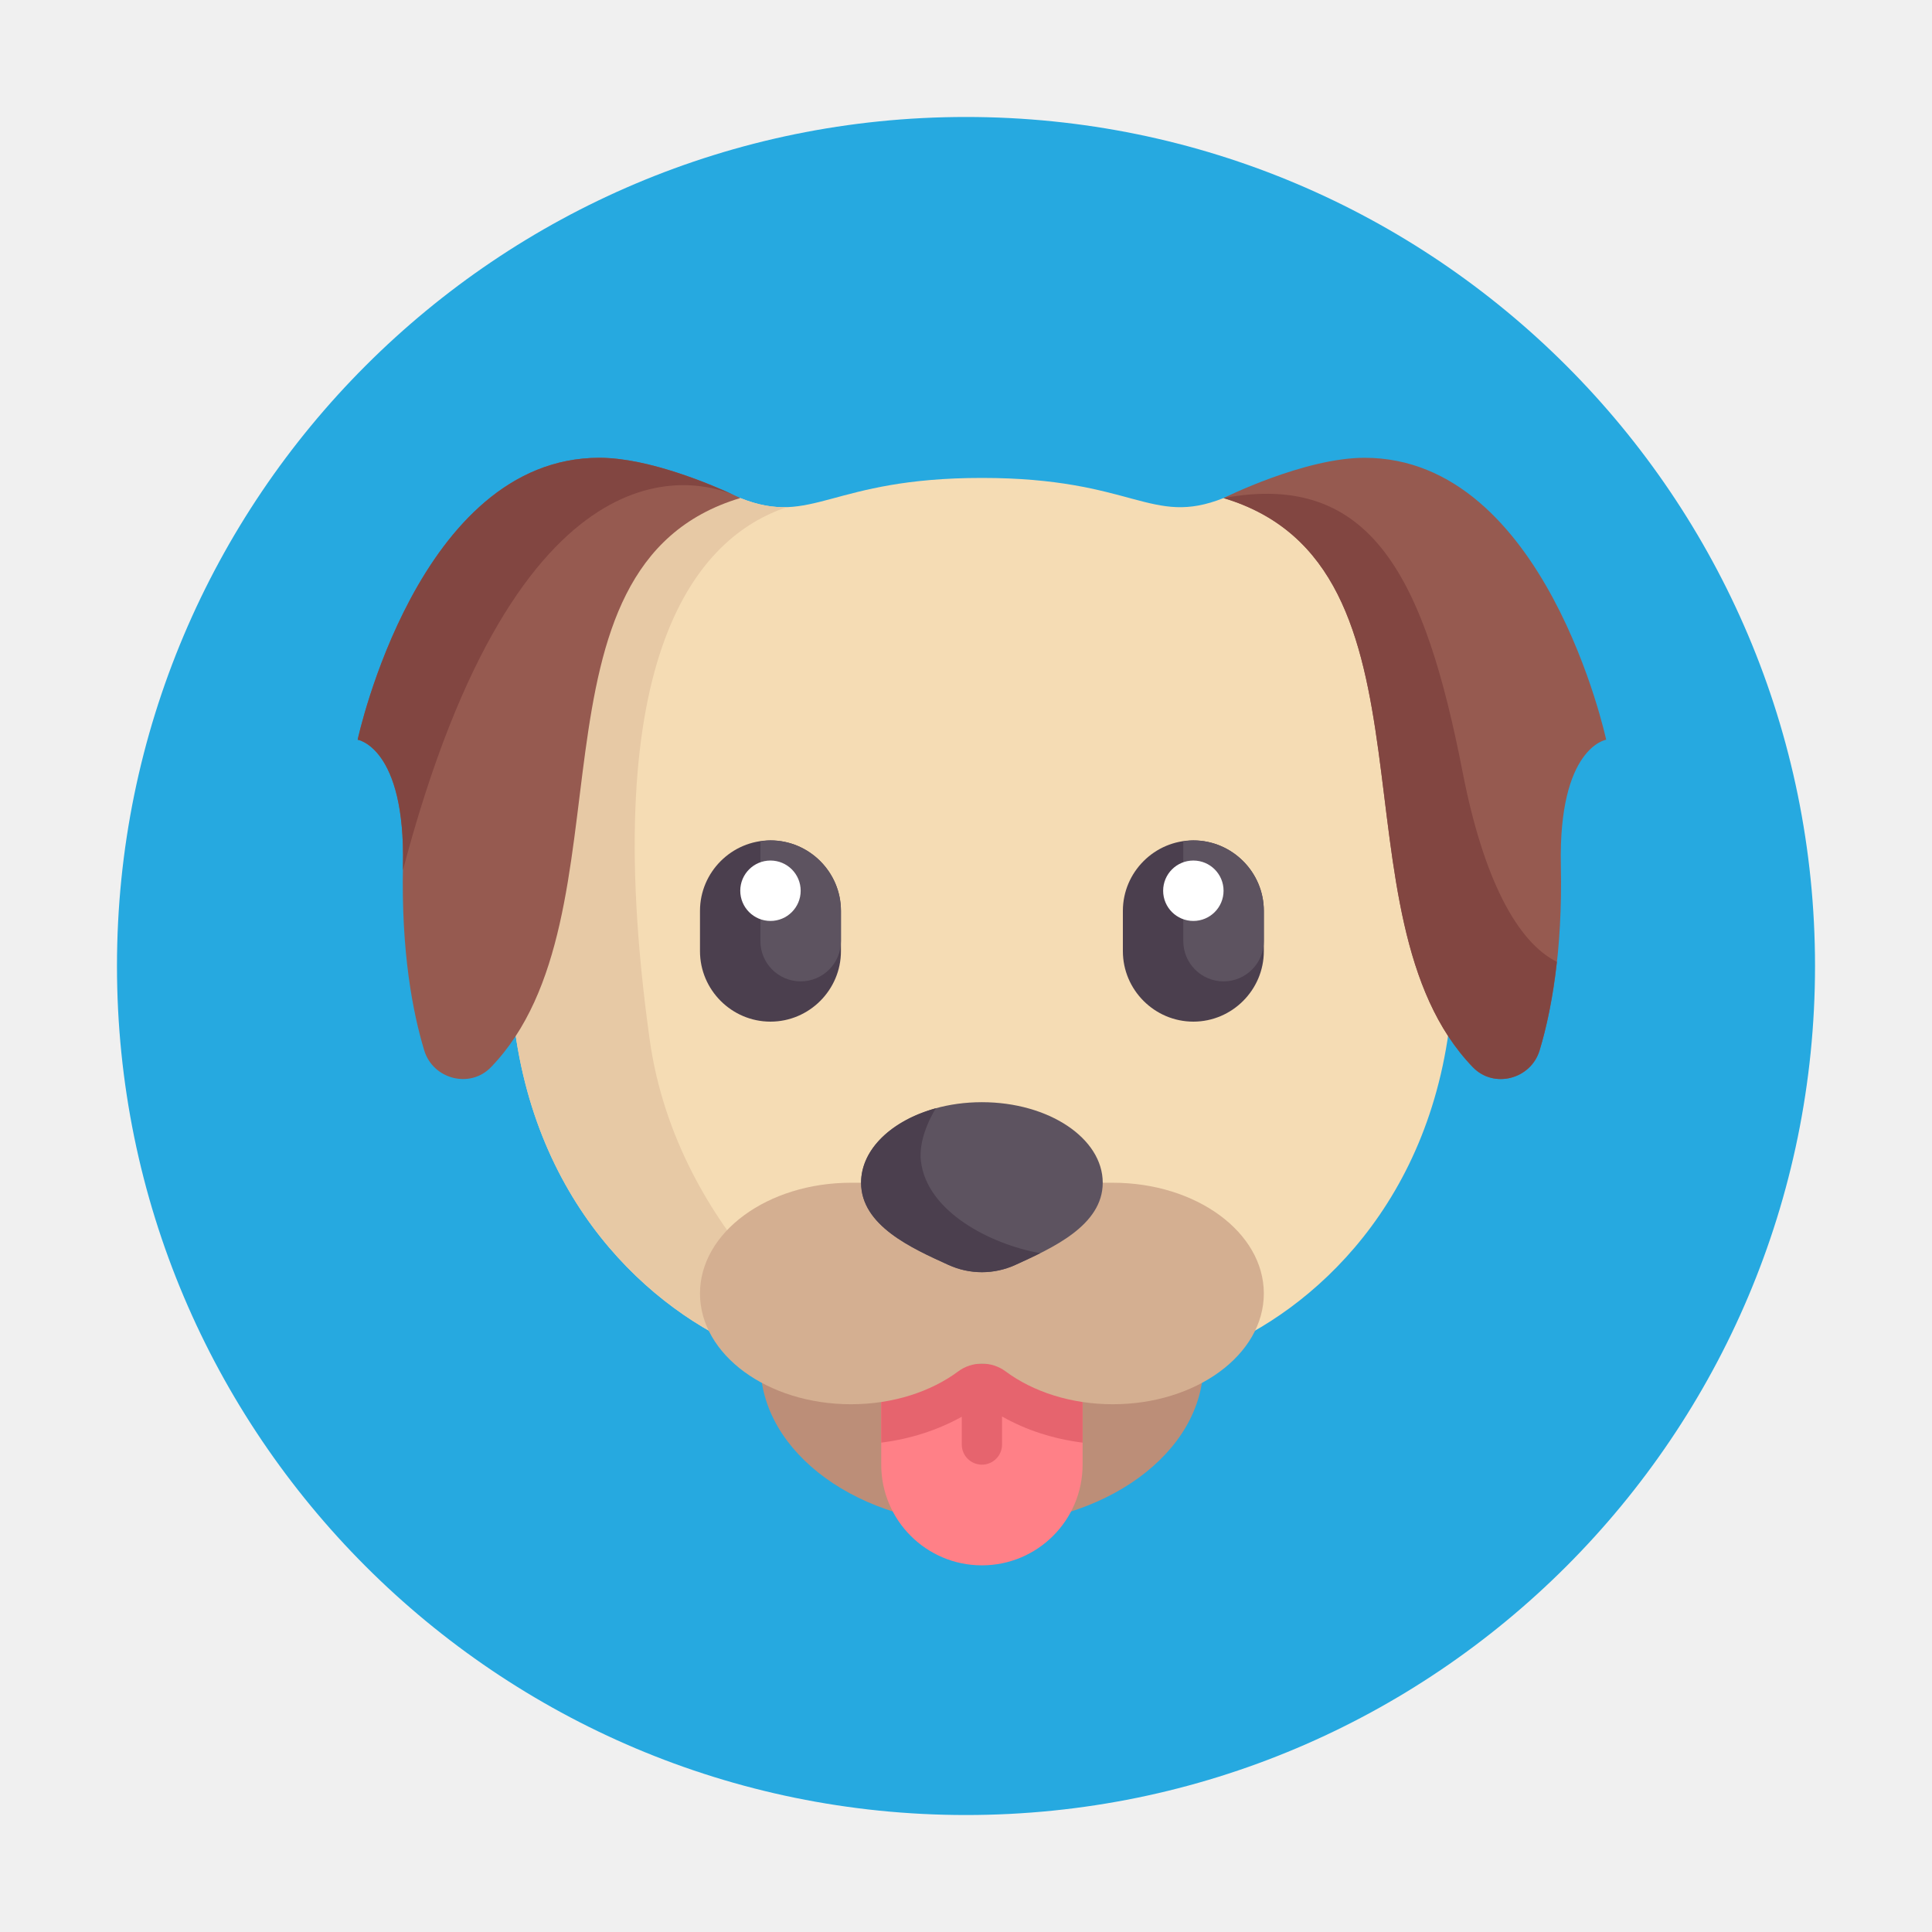
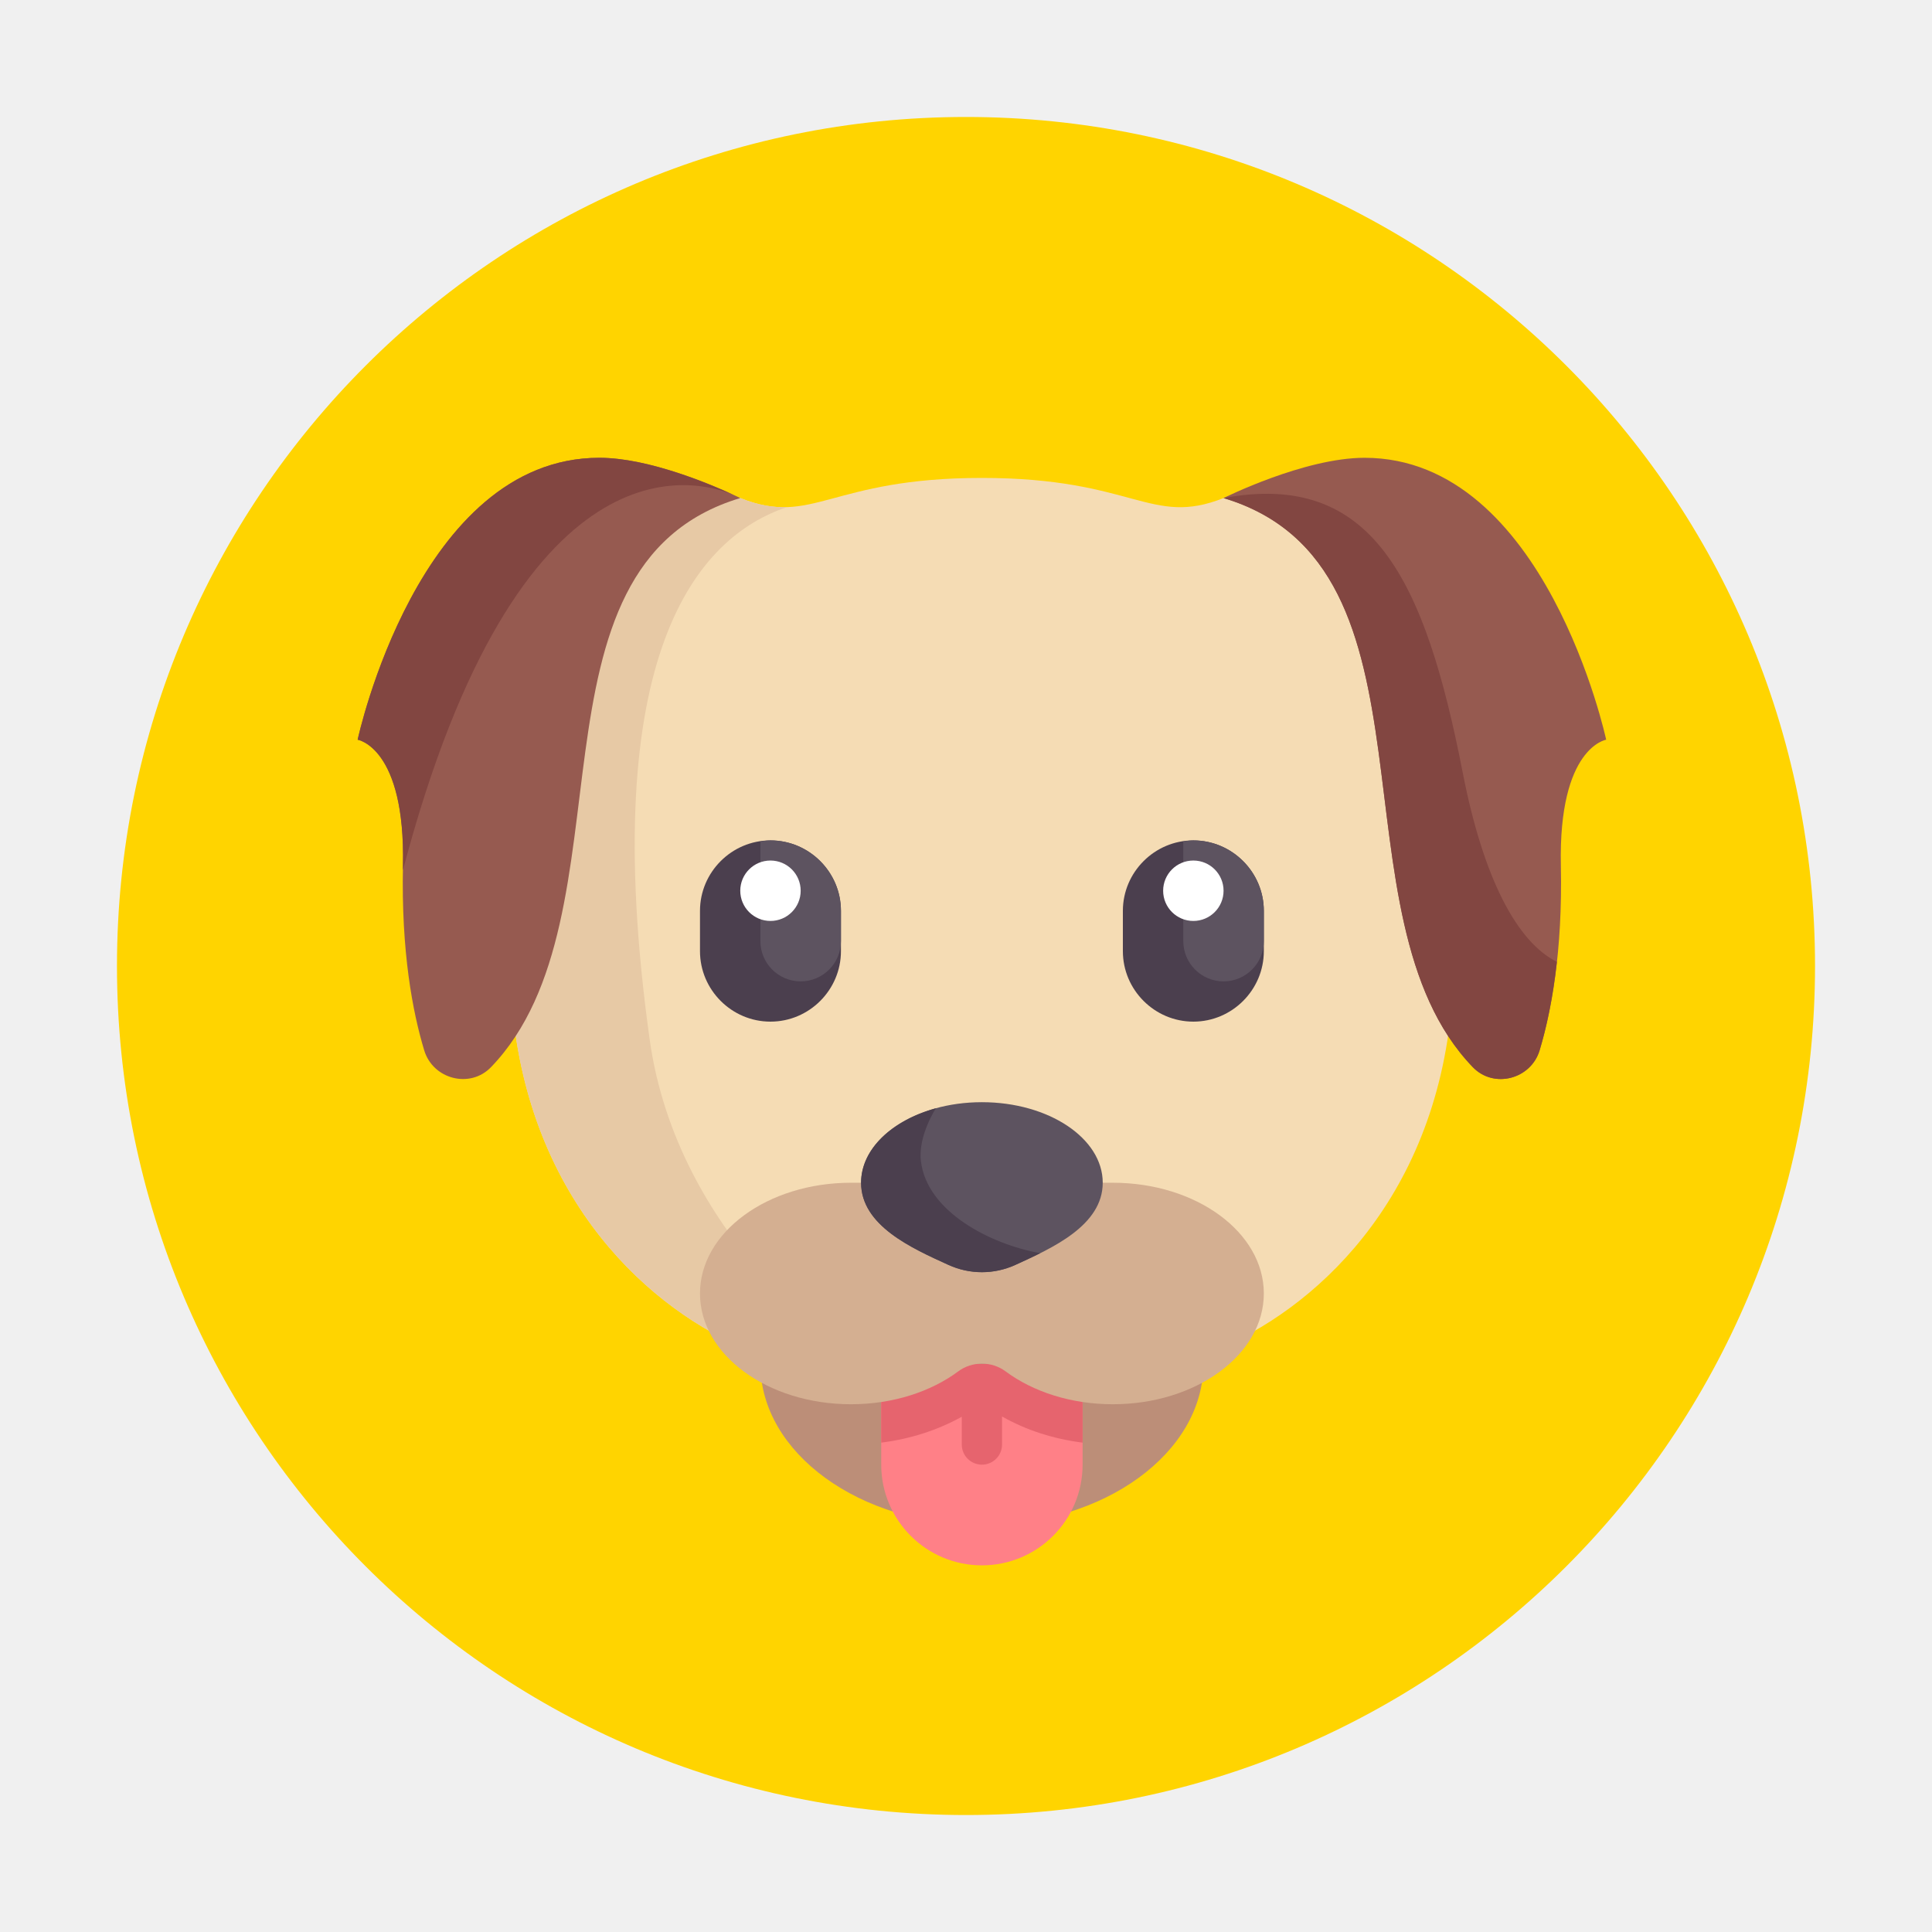
<svg xmlns="http://www.w3.org/2000/svg" version="1.1" id="Layer_1" x="0px" y="0px" width="512px" height="512px" viewBox="0 0 512 512" enable-background="new 0 0 512 512" xml:space="preserve">
  <g>
-     <path fill="#26A9E0" d="M256,31C131.747,31,31,131.747,31,256s100.747,225,225,225s225-100.747,225-225S380.253,31,256,31z" />
+     <path fill="#FFD400" d="M256,31C131.747,31,31,131.747,31,256s100.747,225,225,225s225-100.747,225-225S380.253,31,256,31z" />
    <g>
      <path fill="#F5DCB4" d="M377.622,131.992h-53.367c-19.345,7.671-23.633-5.337-64.039-5.337s-44.694,13.008-64.04,5.337h-53.366    l-7.116,134.084c4.447,52.699,37.134,81.383,62.928,91.834H321.81c25.794-10.451,58.481-39.135,62.928-91.834L377.622,131.992z" />
      <path fill="#965A50" d="M324.256,131.992c60.087,17.985,27.376,110.735,66.066,150.827c5.554,5.755,15.368,3.199,17.686-4.456    c3.063-10.114,6.122-26.115,5.636-48.977c-0.667-31.353,12.008-33.353,12.008-33.353s-16.01-74.714-64.04-74.714    C345.603,121.319,324.256,131.992,324.256,131.992z" />
      <path fill="#4B3F4E" d="M204.182,270.745L204.182,270.745c-10.273,0-18.678-8.405-18.678-18.678v-10.673    c0-10.273,8.405-18.678,18.678-18.678l0,0c10.273,0,18.678,8.405,18.678,18.678v10.673    C222.86,262.34,214.455,270.745,204.182,270.745z" />
      <path fill="#5D5360" d="M204.182,222.715c-0.913,0-1.789,0.143-2.668,0.271v26.412c0,5.894,4.779,10.673,10.673,10.673    c5.895,0,10.673-4.779,10.673-10.673v-8.004C222.86,231.121,214.455,222.715,204.182,222.715z" />
      <circle fill="#FFFFFF" cx="204.182" cy="236.056" r="8.005" />
      <path fill="#4B3F4E" d="M316.251,270.745L316.251,270.745c-10.273,0-18.678-8.405-18.678-18.678v-10.673    c0-10.273,8.405-18.678,18.678-18.678l0,0c10.273,0,18.678,8.405,18.678,18.678v10.673    C334.929,262.34,326.524,270.745,316.251,270.745z" />
      <path fill="#5D5360" d="M316.251,222.715c-0.913,0-1.789,0.143-2.668,0.271v26.412c0,5.894,4.779,10.673,10.673,10.673    c5.895,0,10.673-4.779,10.673-10.673v-8.004C334.929,231.121,326.524,222.715,316.251,222.715z" />
      <circle fill="#FFFFFF" cx="316.251" cy="236.056" r="8.005" />
      <path fill="#824641" d="M390.322,282.82c5.554,5.755,15.368,3.199,17.686-4.456c1.756-5.801,3.489-13.61,4.575-23.467    c-10.491-5.229-19.446-21.914-24.956-50.192c-10.006-51.365-24.015-80.049-63.372-72.712    C384.344,149.977,351.633,242.728,390.322,282.82z" />
      <path fill="#E7C9A5" d="M198.623,357.91h25.294c0,0-44.417-29.796-51.755-82.495c-14.275-102.52,12.897-133.194,36.398-141.021    c-3.723,0.126-7.59-0.5-12.384-2.401h-53.367l-7.116,134.083C140.143,318.775,172.829,347.459,198.623,357.91z" />
      <path fill="#965A50" d="M196.177,131.992c-60.087,17.985-27.376,110.736-66.066,150.827c-5.554,5.755-15.368,3.199-17.686-4.456    c-3.063-10.114-6.122-26.115-5.636-48.977c0.667-31.353-12.008-33.353-12.008-33.353s16.01-74.714,64.04-74.714    C174.83,121.319,196.177,131.992,196.177,131.992z" />
      <path fill="#824641" d="M194.391,131.142c-5.415-2.513-22.305-9.823-35.57-9.823c-48.03,0-64.04,74.714-64.04,74.714    s12.675,2.001,12.008,33.354c-0.009,0.419,0.003,0.796-0.003,1.21C137.495,114.089,184.684,127.051,194.391,131.142z" />
      <ellipse fill="#BC8E78" cx="260.216" cy="361.47" rx="58.704" ry="42.69" />
      <path fill="#FF8087" d="M233.534,361.467v26.683c0,14.737,11.946,26.683,26.683,26.683c14.737,0,26.683-11.946,26.683-26.683    v-26.683H233.534z" />
      <path fill="#E6646E" d="M233.534,382.31c7.717-0.967,14.998-3.315,21.346-6.864v7.368c0,2.947,2.39,5.337,5.337,5.337    c2.947,0,5.337-2.39,5.337-5.337v-7.436c6.287,3.588,13.588,5.962,21.346,6.934v-20.845h-53.366V382.31z" />
      <path fill="#D4AF91" d="M294.904,313.438h-69.376c-22.105,0-40.024,13.141-40.024,29.351c0,16.21,17.92,29.351,40.024,29.351    c11.131,0,21.185-3.34,28.431-8.723c1.835-1.362,4.047-2.043,6.255-2.043c2.212,0,4.424,0.68,6.259,2.043    c7.246,5.382,17.3,8.723,28.431,8.723c22.105,0,40.024-13.141,40.024-29.351C334.929,326.579,317.009,313.438,294.904,313.438z" />
      <path fill="#5D5360" d="M260.216,292.091c17.684,0,32.02,9.557,32.02,21.346c0,11.37-13.457,17.357-23.169,21.783    c-5.63,2.566-12.072,2.566-17.702,0c-9.712-4.427-23.169-10.413-23.169-21.783C228.197,301.649,242.532,292.091,260.216,292.091z" />
      <path fill="#4B3F4E" d="M244.04,307.601c-0.746-6.716,3.985-13.899,3.985-13.899c-11.634,3.198-19.828,10.825-19.828,19.735    c0,11.369,13.457,17.356,23.169,21.783c5.629,2.566,12.072,2.566,17.702,0c2.089-0.952,4.35-1.983,6.614-3.117    C262.551,329.781,245.541,321.11,244.04,307.601z" />
    </g>
  </g>
</svg>
